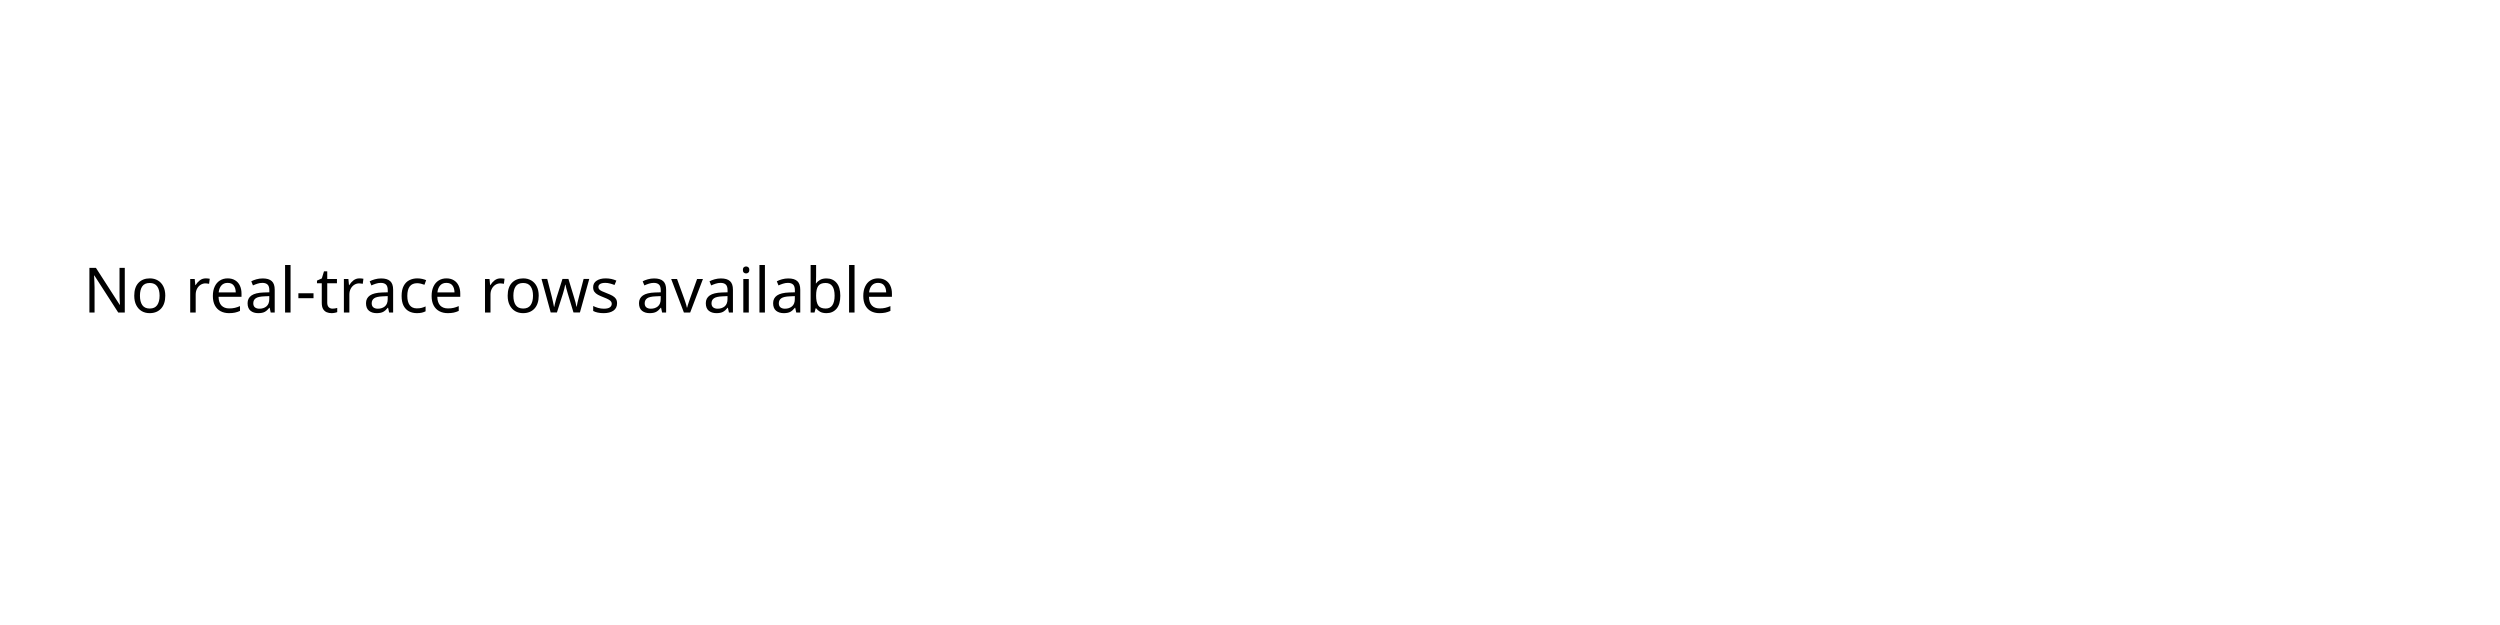
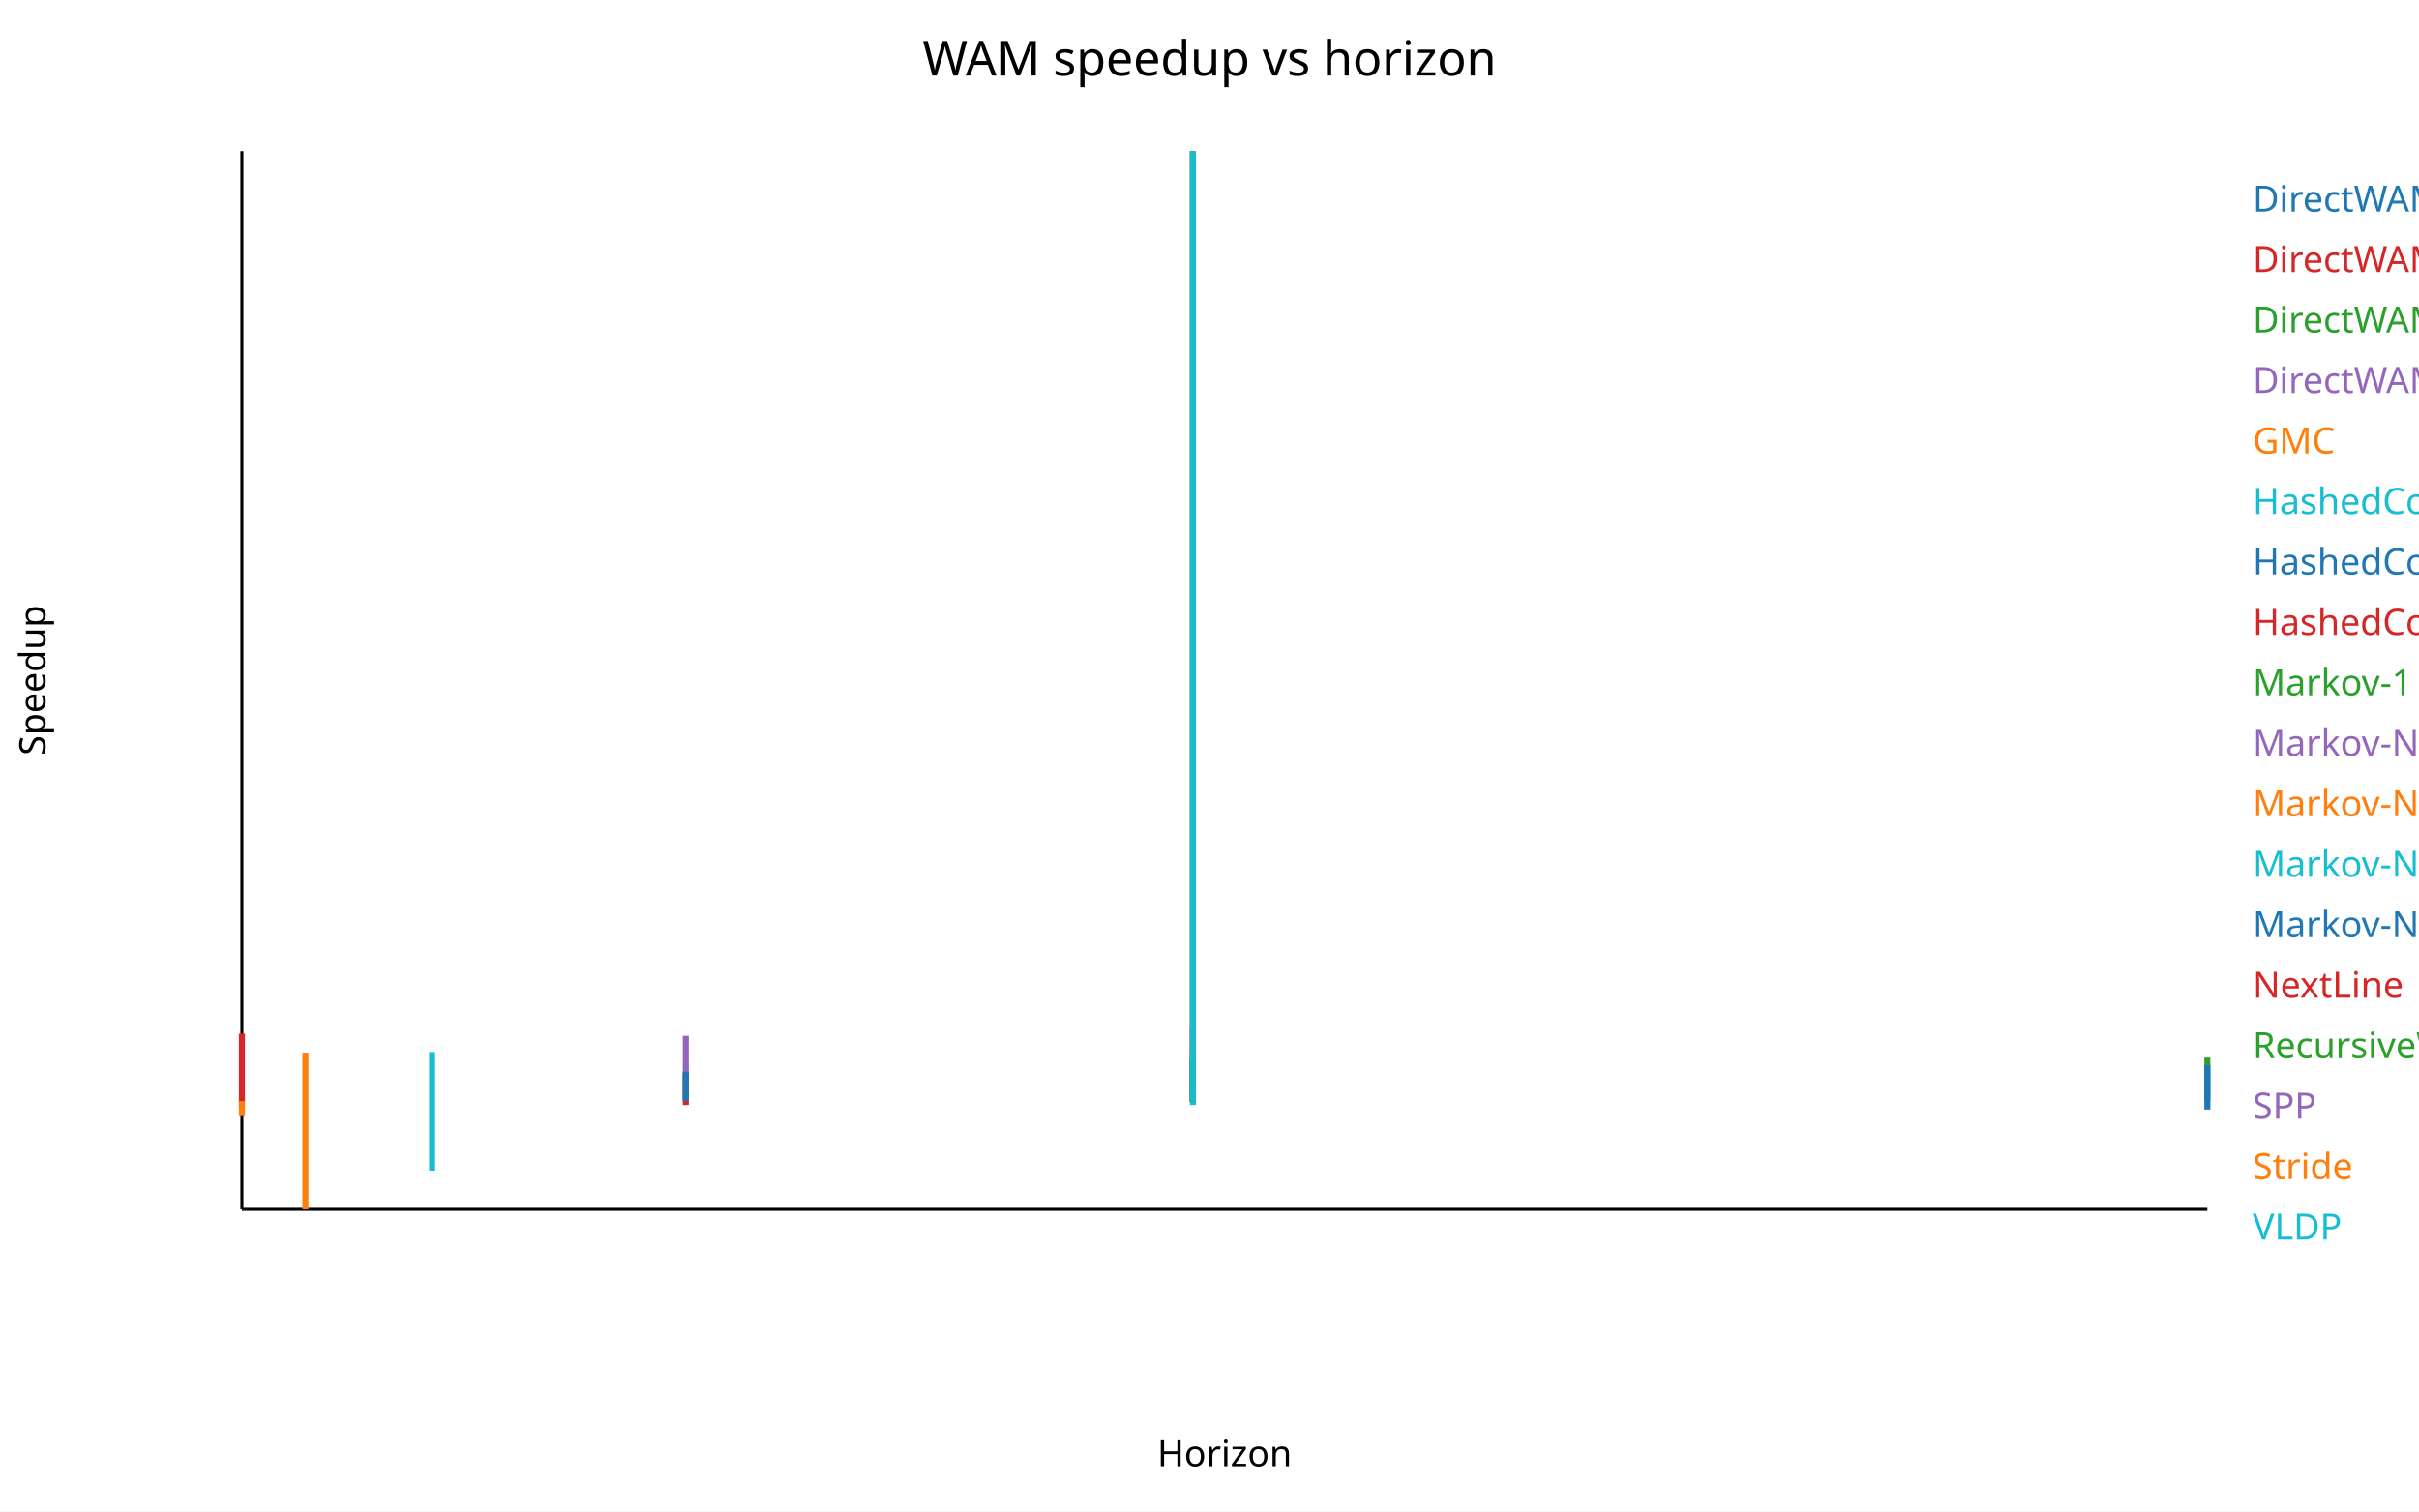
- <svg xmlns="http://www.w3.org/2000/svg" width="720" height="180">
+ <svg xmlns="http://www.w3.org/2000/svg" width="800" height="500" viewBox="0 0 800 500">
  <rect width="100%" height="100%" fill="white" />
-   <text x="24" y="90" font-family="sans-serif" font-size="18">No real-trace rows available</text>
+   <text x="400.0" y="25" text-anchor="middle" font-family="sans-serif" font-size="16">WAM speedup vs horizon</text>
+   <line x1="80" y1="400" x2="730" y2="400" stroke="black" />
+   <line x1="80" y1="50" x2="80" y2="400" stroke="black" />
+   <polyline points="394.5,353.5 394.5,356.5 394.5,364.0 394.5,364.3 394.5,364.2 394.5,364.2 394.5,350.3 394.5,364.2 394.5,364.2" fill="none" stroke="#1f77b4" stroke-width="2" />
+   <text x="745" y="70" font-family="sans-serif" font-size="12" fill="#1f77b4">DirectWAM-H16</text>
+   <polyline points="394.5,339.9 394.5,353.9 394.5,364.5 394.5,364.3 394.5,364.2 394.5,364.2 394.5,350.7 394.5,364.2 394.5,364.2" fill="none" stroke="#d62728" stroke-width="2" />
+   <text x="745" y="90" font-family="sans-serif" font-size="12" fill="#d62728">DirectWAM-H16-miss-only</text>
+   <polyline points="730.0,349.8 730.0,354.0 730.0,363.5 730.0,364.2 730.0,364.2 730.0,364.2 730.0,363.8 730.0,364.2 730.0,364.2" fill="none" stroke="#2ca02c" stroke-width="2" />
+   <text x="745" y="110" font-family="sans-serif" font-size="12" fill="#2ca02c">DirectWAM-H32</text>
+   <polyline points="226.8,354.0 226.8,342.6 226.8,363.9 226.8,364.2 226.8,364.2 226.8,364.2 226.8,363.1 226.8,364.2 226.8,364.2" fill="none" stroke="#9467bd" stroke-width="2" />
+   <text x="745" y="130" font-family="sans-serif" font-size="12" fill="#9467bd">DirectWAM-H8</text>
+   <polyline points="394.5,360.5 394.5,358.6 394.5,363.6 394.5,364.2 394.5,214.4 394.5,302.0 394.5,358.0 394.5,347.9 394.5,50.0" fill="none" stroke="#ff7f0e" stroke-width="2" />
+   <text x="745" y="150" font-family="sans-serif" font-size="12" fill="#ff7f0e">GMC</text>
+   <polyline points="394.5,355.4 394.5,364.1 394.5,363.1 394.5,364.5 394.5,365.1 394.5,365.5 394.5,347.2 394.5,365.5 394.5,364.8" fill="none" stroke="#17becf" stroke-width="2" />
+   <text x="745" y="170" font-family="sans-serif" font-size="12" fill="#17becf">HashedContext-H16</text>
+   <polyline points="730.0,352.3 730.0,364.0 730.0,363.6 730.0,364.4 730.0,365.1 730.0,365.4 730.0,367.0 730.0,365.4 730.0,364.8" fill="none" stroke="#1f77b4" stroke-width="2" />
+   <text x="745" y="190" font-family="sans-serif" font-size="12" fill="#1f77b4">HashedContext-H32</text>
+   <polyline points="226.8,355.3 226.8,364.3 226.8,363.8 226.8,364.5 226.8,365.1 226.8,365.5 226.8,364.2 226.8,365.5 226.8,364.8" fill="none" stroke="#d62728" stroke-width="2" />
+   <text x="745" y="210" font-family="sans-serif" font-size="12" fill="#d62728">HashedContext-H8</text>
+   <polyline points="394.5,357.5 394.5,363.4 394.5,364.0 394.5,364.2 394.5,364.2 394.5,364.2 394.5,350.3 394.5,364.2 394.5,364.2" fill="none" stroke="#2ca02c" stroke-width="2" />
+   <text x="745" y="230" font-family="sans-serif" font-size="12" fill="#2ca02c">Markov-1</text>
+   <polyline points="394.5,360.3 394.5,364.2 394.5,364.2 394.5,364.2 394.5,364.2 394.5,364.2 394.5,358.0 394.5,364.2 394.5,364.2" fill="none" stroke="#9467bd" stroke-width="2" />
+   <text x="745" y="250" font-family="sans-serif" font-size="12" fill="#9467bd">Markov-N-H16</text>
+   <polyline points="101.0,348.5 101.0,362.9 101.0,364.1 101.0,364.2 101.0,364.2 101.0,364.2 101.0,400.0 101.0,364.2 101.0,364.2" fill="none" stroke="#ff7f0e" stroke-width="2" />
+   <text x="745" y="270" font-family="sans-serif" font-size="12" fill="#ff7f0e">Markov-N-H2</text>
+   <polyline points="142.9,348.3 142.9,364.1 142.9,364.1 142.9,364.2 142.9,364.2 142.9,364.2 142.9,387.4 142.9,364.2 142.9,364.2" fill="none" stroke="#17becf" stroke-width="2" />
+   <text x="745" y="290" font-family="sans-serif" font-size="12" fill="#17becf">Markov-N-H4</text>
+   <polyline points="226.8,354.4 226.8,364.0 226.8,364.2 226.8,364.2 226.8,364.2 226.8,364.2 226.8,363.1 226.8,364.2 226.8,364.2" fill="none" stroke="#1f77b4" stroke-width="2" />
+   <text x="745" y="310" font-family="sans-serif" font-size="12" fill="#1f77b4">Markov-N-H8</text>
+   <polyline points="80.0,364.7 80.0,363.6 80.0,342.3 80.0,364.4 80.0,361.7 80.0,356.7 80.0,365.7 80.0,341.9 80.0,364.2" fill="none" stroke="#d62728" stroke-width="2" />
+   <text x="745" y="330" font-family="sans-serif" font-size="12" fill="#d62728">NextLine</text>
+   <polyline points="394.5,360.3 394.5,352.9 394.5,363.9 394.5,364.3 394.5,364.2 394.5,364.2 394.5,350.3 394.5,364.2 394.5,364.2" fill="none" stroke="#2ca02c" stroke-width="2" />
+   <text x="745" y="350" font-family="sans-serif" font-size="12" fill="#2ca02c">RecursiveWAM</text>
+   <polyline points="394.5,360.5 394.5,364.2 394.5,364.2 394.5,364.2 394.5,214.4 394.5,364.2 394.5,350.3 394.5,362.5 394.5,50.0" fill="none" stroke="#9467bd" stroke-width="2" />
+   <text x="745" y="370" font-family="sans-serif" font-size="12" fill="#9467bd">SPP</text>
+   <polyline points="80.0,364.2 80.0,369.2 80.0,364.2 80.0,364.2 80.0,364.2 80.0,364.2 80.0,364.2 80.0,364.2 80.0,364.2" fill="none" stroke="#ff7f0e" stroke-width="2" />
+   <text x="745" y="390" font-family="sans-serif" font-size="12" fill="#ff7f0e">Stride</text>
+   <polyline points="394.5,352.1 394.5,364.2 394.5,364.2 394.5,364.2 394.5,214.4 394.5,302.0 394.5,350.3 394.5,364.2 394.5,50.0" fill="none" stroke="#17becf" stroke-width="2" />
+   <text x="745" y="410" font-family="sans-serif" font-size="12" fill="#17becf">VLDP</text>
+   <text x="405.0" y="485" text-anchor="middle" font-family="sans-serif" font-size="12">Horizon</text>
+   <text x="15" y="225.0" transform="rotate(-90 15 225.0)" text-anchor="middle" font-family="sans-serif" font-size="12">Speedup</text>
</svg>
